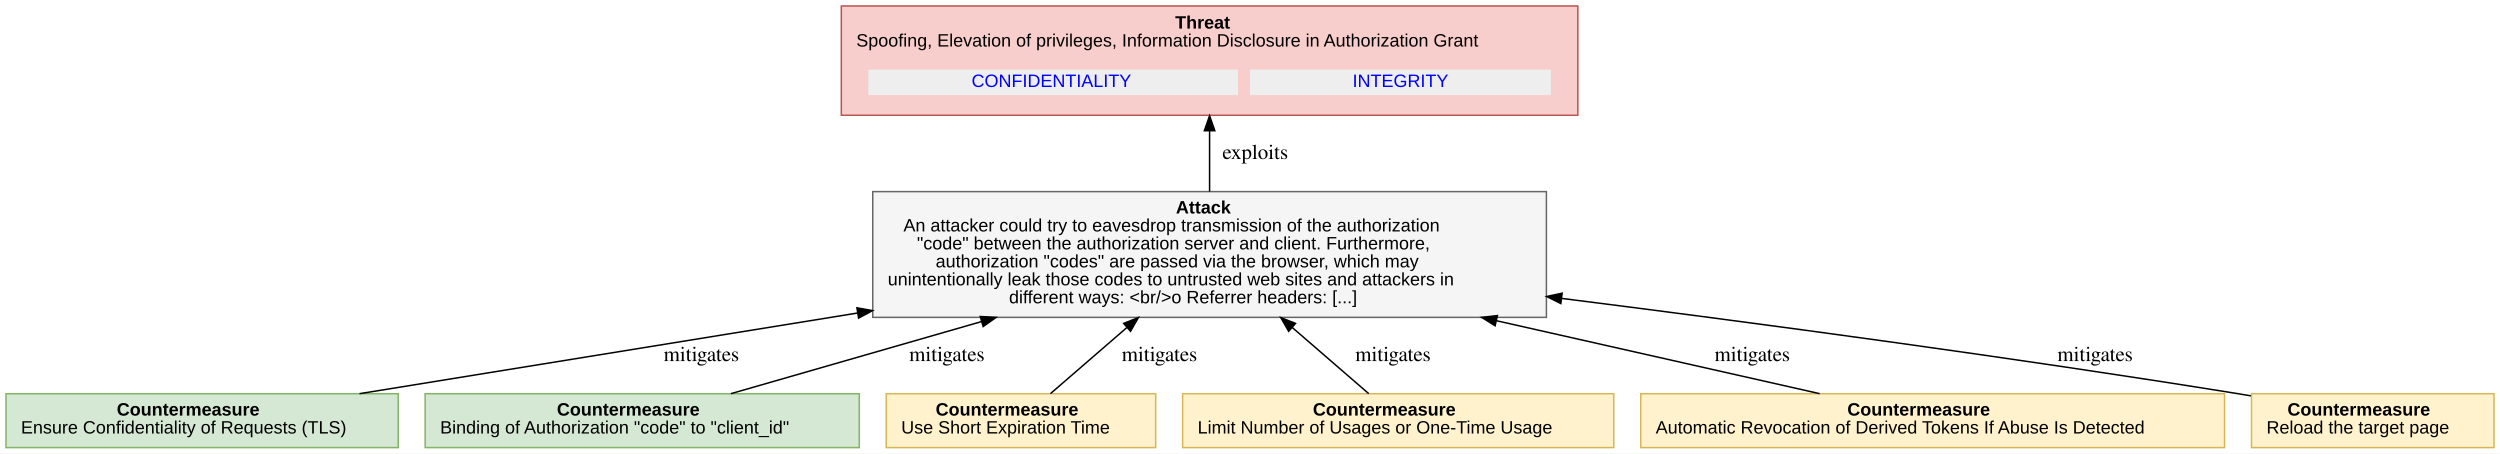
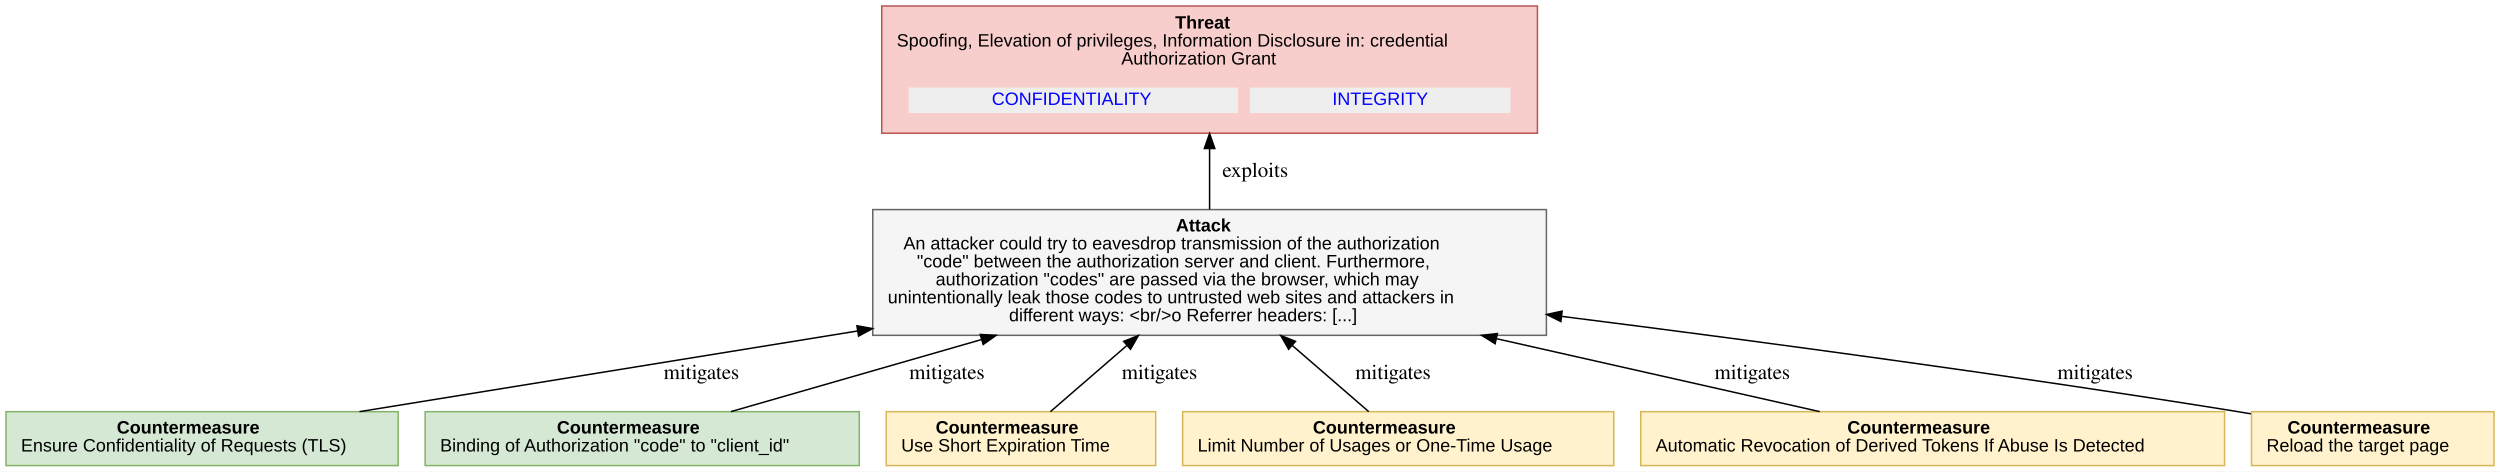
- <svg xmlns="http://www.w3.org/2000/svg" xmlns:xlink="http://www.w3.org/1999/xlink" width="1670pt" height="303pt" viewBox="0.00 0.00 1670.00 303.00">
-   <g id="graph0" class="graph" transform="scale(1 1) rotate(0) translate(4 299)">
-     <polygon fill="white" stroke="transparent" points="-4,4 -4,-299 1666,-299 1666,4 -4,4" />
+ <svg xmlns="http://www.w3.org/2000/svg" xmlns:xlink="http://www.w3.org/1999/xlink" width="1670pt" height="315pt" viewBox="0.00 0.00 1670.00 315.00">
+   <g id="graph0" class="graph" transform="scale(1 1) rotate(0) translate(4 311)">
+     <polygon fill="white" stroke="transparent" points="-4,4 -4,-311 1666,-311 1666,4 -4,4" />
    <g id="node1" class="node">
-       <polygon fill="#f8cecc" stroke="#b85450" points="1050,-295 558,-295 558,-222 1050,-222 1050,-295" />
-       <text text-anchor="start" x="781" y="-279.9" font-family="Arial" font-weight="bold" font-size="12.00">Threat</text>
-       <text text-anchor="start" x="568" y="-267.9" font-family="Arial" font-size="12.00"> Spoofing, Elevation of privileges, Information Disclosure in Authorization Grant</text>
+       <polygon fill="#f8cecc" stroke="#b85450" points="1023,-307 585,-307 585,-222 1023,-222 1023,-307" />
+       <text text-anchor="start" x="781" y="-291.9" font-family="Arial" font-weight="bold" font-size="12.00">Threat</text>
+       <text text-anchor="start" x="595" y="-279.9" font-family="Arial" font-size="12.00"> Spoofing, Elevation of privileges, Information Disclosure in: credential</text>
+       <text text-anchor="start" x="745" y="-267.9" font-family="Arial" font-size="12.00">Authorization Grant</text>
      <g id="a_node1_0">
        <a xlink:href="#OAuth2.CONFIDENTIALITY" xlink:title="&lt;TABLE&gt;">
-           <polygon fill="#eeeeee" stroke="transparent" points="576,-235.5 576,-252.5 823,-252.5 823,-235.5 576,-235.5" />
-           <text text-anchor="start" x="645" y="-240.9" font-family="Arial" font-size="12.00" fill="blue">CONFIDENTIALITY</text>
+           <polygon fill="#eeeeee" stroke="transparent" points="603,-235.5 603,-252.5 823,-252.5 823,-235.5 603,-235.5" />
+           <text text-anchor="start" x="658.5" y="-240.9" font-family="Arial" font-size="12.00" fill="blue">CONFIDENTIALITY</text>
        </a>
      </g>
      <g id="a_node1_1">
        <a xlink:href="#OAuth2.INTEGRITY" xlink:title="&lt;TABLE&gt;">
-           <polygon fill="#eeeeee" stroke="transparent" points="831,-235.5 831,-252.5 1032,-252.5 1032,-235.5 831,-235.5" />
-           <text text-anchor="start" x="899.5" y="-240.9" font-family="Arial" font-size="12.00" fill="blue">INTEGRITY</text>
+           <polygon fill="#eeeeee" stroke="transparent" points="831,-235.5 831,-252.5 1005,-252.5 1005,-235.5 831,-235.5" />
+           <text text-anchor="start" x="886" y="-240.9" font-family="Arial" font-size="12.00" fill="blue">INTEGRITY</text>
        </a>
      </g>
    </g>
    <g id="node2" class="node">
      <polygon fill="#f5f5f5" stroke="#666666" points="1029,-171 579,-171 579,-87 1029,-87 1029,-171" />
      <text text-anchor="start" x="781.5" y="-156.4" font-family="Arial" font-weight="bold" font-size="12.00">Attack</text>
      <text text-anchor="start" x="599.5" y="-144.4" font-family="Arial" font-size="12.00">An attacker could try to eavesdrop transmission of the authorization</text>
      <text text-anchor="start" x="608.5" y="-132.4" font-family="Arial" font-size="12.00">"code" between the authorization server and client. Furthermore,</text>
      <text text-anchor="start" x="621" y="-120.4" font-family="Arial" font-size="12.00">authorization "codes" are passed via the browser, which may</text>
      <text text-anchor="start" x="589" y="-108.4" font-family="Arial" font-size="12.00">unintentionally leak those codes to untrusted web sites and attackers in</text>
      <text text-anchor="start" x="670" y="-96.4" font-family="Arial" font-size="12.00">different ways: &lt;br/&gt;o Referrer headers: [...]</text>
    </g>
    <g id="edge1" class="edge">
-       <path fill="none" stroke="black" d="M804,-171.04C804,-183.91 804,-198.2 804,-211.39" />
-       <polygon fill="black" stroke="black" points="800.5,-211.69 804,-221.69 807.5,-211.69 800.5,-211.69" />
+       <path fill="none" stroke="black" d="M804,-171.14C804,-183.96 804,-198.27 804,-211.72" />
+       <polygon fill="black" stroke="black" points="800.5,-211.8 804,-221.8 807.5,-211.8 800.5,-211.8" />
      <text text-anchor="middle" x="834.5" y="-192.8" font-family="Times,serif" font-size="14.00"> exploits</text>
    </g>
    <g id="node3" class="node">
      <polygon fill="#d5e8d4" stroke="#82b366" points="262,-36 0,-36 0,0 262,0 262,-36" />
      <text text-anchor="start" x="74" y="-21.4" font-family="Arial" font-weight="bold" font-size="12.00">Countermeasure</text>
      <text text-anchor="start" x="10" y="-9.4" font-family="Arial" font-size="12.00"> Ensure Confidentiality of Requests (TLS)</text>
    </g>
    <g id="edge2" class="edge">
      <path fill="none" stroke="black" d="M236.16,-36.03C324.97,-50.42 455.47,-71.55 568.97,-89.93" />
      <polygon fill="black" stroke="black" points="568.42,-93.39 578.85,-91.53 569.54,-86.48 568.42,-93.39" />
      <text text-anchor="middle" x="464.5" y="-57.8" font-family="Times,serif" font-size="14.00"> mitigates</text>
    </g>
    <g id="node4" class="node">
      <polygon fill="#d5e8d4" stroke="#82b366" points="570,-36 280,-36 280,0 570,0 570,-36" />
      <text text-anchor="start" x="368" y="-21.4" font-family="Arial" font-weight="bold" font-size="12.00">Countermeasure</text>
      <text text-anchor="start" x="290" y="-9.4" font-family="Arial" font-size="12.00"> Binding of Authorization "code" to "client_id"</text>
    </g>
    <g id="edge3" class="edge">
      <path fill="none" stroke="black" d="M484.22,-36.03C529.08,-48.93 592.83,-67.27 651.62,-84.18" />
      <polygon fill="black" stroke="black" points="650.81,-87.59 661.39,-86.99 652.75,-80.86 650.81,-87.59" />
      <text text-anchor="middle" x="628.5" y="-57.8" font-family="Times,serif" font-size="14.00"> mitigates</text>
    </g>
    <g id="node5" class="node">
      <polygon fill="#fff2cc" stroke="#d6b656" points="768,-36 588,-36 588,0 768,0 768,-36" />
      <text text-anchor="start" x="621" y="-21.4" font-family="Arial" font-weight="bold" font-size="12.00">Countermeasure</text>
      <text text-anchor="start" x="598" y="-9.4" font-family="Arial" font-size="12.00"> Use Short Expiration Time</text>
    </g>
    <g id="edge4" class="edge">
      <path fill="none" stroke="black" d="M697.69,-36.03C711.44,-47.92 730.52,-64.43 748.72,-80.18" />
      <polygon fill="black" stroke="black" points="746.6,-82.97 756.45,-86.87 751.18,-77.68 746.6,-82.97" />
      <text text-anchor="middle" x="770.5" y="-57.8" font-family="Times,serif" font-size="14.00"> mitigates</text>
    </g>
    <g id="node6" class="node">
      <polygon fill="#fff2cc" stroke="#d6b656" points="1074,-36 786,-36 786,0 1074,0 1074,-36" />
      <text text-anchor="start" x="873" y="-21.4" font-family="Arial" font-weight="bold" font-size="12.00">Countermeasure</text>
      <text text-anchor="start" x="796" y="-9.4" font-family="Arial" font-size="12.00"> Limit Number of Usages or One-Time Usage</text>
    </g>
    <g id="edge5" class="edge">
      <path fill="none" stroke="black" d="M910.31,-36.03C896.56,-47.92 877.48,-64.43 859.28,-80.18" />
      <polygon fill="black" stroke="black" points="856.82,-77.68 851.55,-86.87 861.4,-82.97 856.82,-77.68" />
      <text text-anchor="middle" x="926.5" y="-57.8" font-family="Times,serif" font-size="14.00"> mitigates</text>
    </g>
    <g id="node7" class="node">
      <polygon fill="#fff2cc" stroke="#d6b656" points="1482,-36 1092,-36 1092,0 1482,0 1482,-36" />
      <text text-anchor="start" x="1230" y="-21.4" font-family="Arial" font-weight="bold" font-size="12.00">Countermeasure</text>
      <text text-anchor="start" x="1102" y="-9.4" font-family="Arial" font-size="12.00"> Automatic Revocation of Derived Tokens If Abuse Is Detected</text>
    </g>
    <g id="edge6" class="edge">
      <path fill="none" stroke="black" d="M1211.53,-36.03C1153.76,-49.07 1071.43,-67.65 995.87,-84.7" />
      <polygon fill="black" stroke="black" points="994.73,-81.37 985.74,-86.99 996.27,-88.2 994.73,-81.37" />
      <text text-anchor="middle" x="1166.5" y="-57.8" font-family="Times,serif" font-size="14.00"> mitigates</text>
    </g>
    <g id="node8" class="node">
      <polygon fill="#fff2cc" stroke="#d6b656" points="1662,-36 1500,-36 1500,0 1662,0 1662,-36" />
      <text text-anchor="start" x="1524" y="-21.4" font-family="Arial" font-weight="bold" font-size="12.00">Countermeasure</text>
      <text text-anchor="start" x="1510" y="-9.4" font-family="Arial" font-size="12.00"> Reload the target page</text>
    </g>
    <g id="edge7" class="edge">
      <path fill="none" stroke="black" d="M1499.6,-34.58C1496.7,-35.07 1493.83,-35.54 1491,-36 1341.2,-60.16 1172.31,-82.84 1039.46,-99.63" />
      <polygon fill="black" stroke="black" points="1038.64,-96.21 1029.16,-100.94 1039.51,-103.16 1038.64,-96.21" />
      <text text-anchor="middle" x="1395.5" y="-57.8" font-family="Times,serif" font-size="14.00"> mitigates</text>
    </g>
  </g>
</svg>
